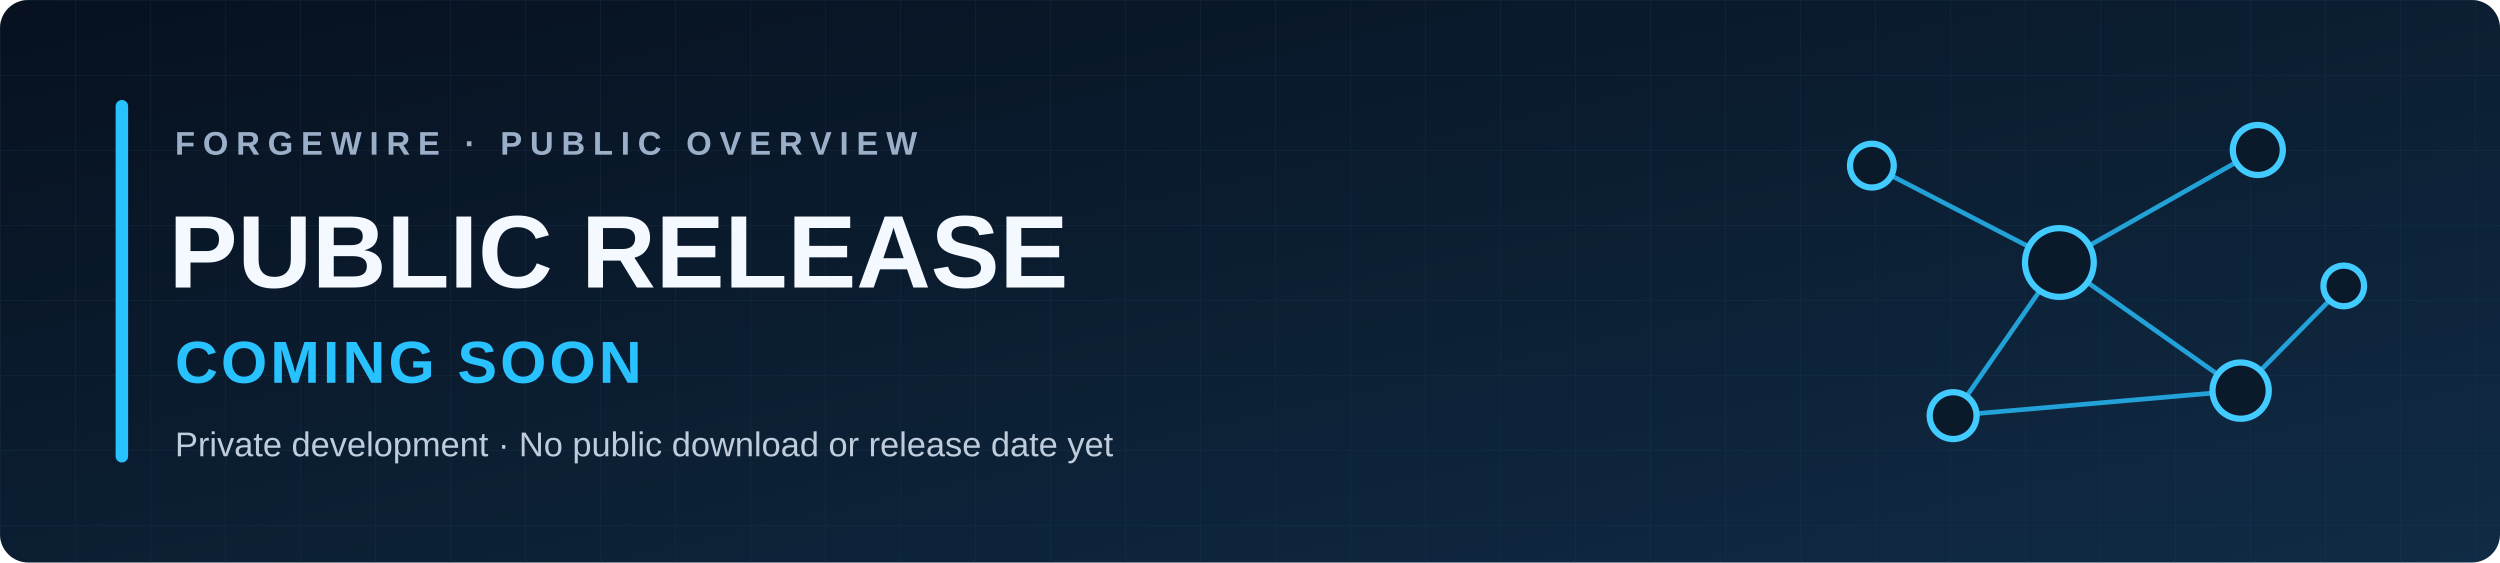
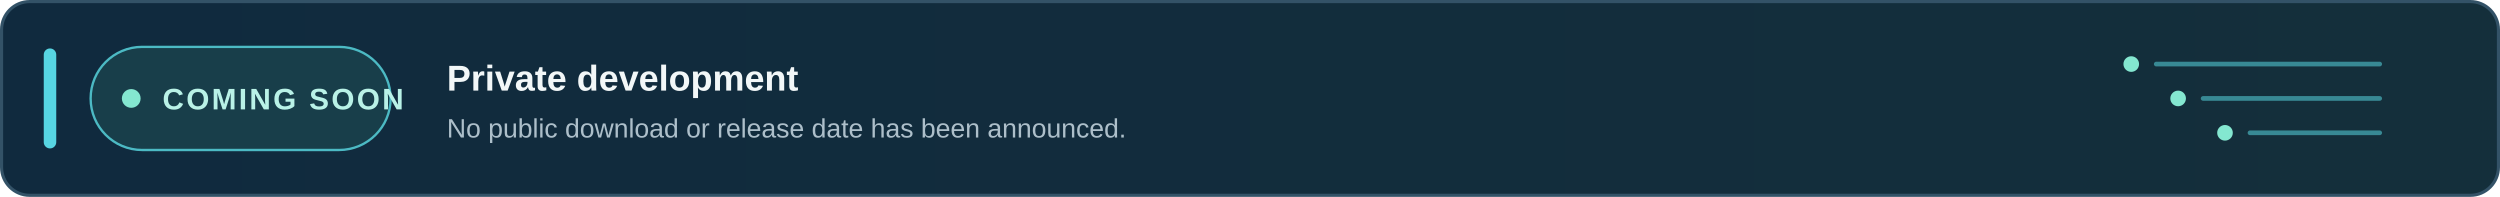
- <svg xmlns="http://www.w3.org/2000/svg" width="1600" height="360" viewBox="0 0 1600 360" role="img" aria-labelledby="title desc">
+ <svg xmlns="http://www.w3.org/2000/svg" width="1600" height="126" viewBox="0 0 1600 126" role="img" aria-labelledby="title desc">
  <defs>
-     <linearGradient id="bg" x1="0" y1="0" x2="1" y2="1">
-       <stop offset="0" stop-color="#07111f" />
-       <stop offset="1" stop-color="#102b45" />
+     <linearGradient id="bar" x1="0" y1="0" x2="1" y2="0">
+       <stop offset="0" stop-color="#102a3e" />
+       <stop offset="1" stop-color="#142f3b" />
    </linearGradient>
-     <pattern id="grid" width="48" height="48" patternUnits="userSpaceOnUse">
-       <path d="M48 0H0V48" fill="none" stroke="#23425e" stroke-opacity=".28" stroke-width="1" />
-     </pattern>
  </defs>
-   <rect width="1600" height="360" rx="18" fill="url(#bg)" />
-   <rect width="1600" height="360" rx="18" fill="url(#grid)" />
-   <rect x="74" y="64" width="8" height="232" rx="4" fill="#27c2ff" />
-   <text x="112" y="99" fill="#9bb0c8" font-family="Segoe UI, Arial, sans-serif" font-size="21" font-weight="700" letter-spacing="5">FORGEWIRE · PUBLIC OVERVIEW</text>
-   <text x="108" y="184" fill="#f4f8ff" font-family="Segoe UI, Arial, sans-serif" font-size="66" font-weight="750">PUBLIC RELEASE</text>
-   <text x="112" y="245" fill="#27c2ff" font-family="Segoe UI, Arial, sans-serif" font-size="38" font-weight="700" letter-spacing="2">COMING SOON</text>
-   <text x="112" y="292" fill="#bfccdb" font-family="Segoe UI, Arial, sans-serif" font-size="22">Private development · No public download or release date yet</text>
-   <g fill="none" stroke="#27c2ff" stroke-width="3" stroke-opacity=".8">
-     <path d="M1198 106 1318 168 1445 96M1318 168 1434 250 1500 183M1318 168 1250 266 1434 250" />
-   </g>
-   <g fill="#0a1a2b" stroke="#42cbff" stroke-width="4">
-     <circle cx="1198" cy="106" r="14" />
-     <circle cx="1318" cy="168" r="22" />
-     <circle cx="1445" cy="96" r="16" />
-     <circle cx="1434" cy="250" r="18" />
-     <circle cx="1500" cy="183" r="13" />
-     <circle cx="1250" cy="266" r="15" />
-   </g>
+   <rect x="1" y="1" width="1598" height="124" rx="18" fill="url(#bar)" stroke="#335267" stroke-width="2" />
+   <rect x="28" y="31" width="8" height="64" rx="4" fill="#57d5e2" />
+   <rect x="58" y="30" width="192" height="66" rx="33" fill="#183e4a" stroke="#4cbac4" stroke-width="1.5" />
+   <circle cx="84" cy="63" r="6" fill="#84e7d0" />
+   <text x="104" y="70" fill="#b9f2e7" font-family="Segoe UI,Arial,sans-serif" font-size="19" font-weight="750" letter-spacing="1.5">COMING SOON</text>
+   <text x="286" y="58" fill="#f2f7f8" font-family="Segoe UI,Arial,sans-serif" font-size="23" font-weight="650">Private development</text>
+   <text x="286" y="88" fill="#adbfca" font-family="Segoe UI,Arial,sans-serif" font-size="17">No public download or release date has been announced.</text>
+   <path d="M1380 41h143M1410 63h113M1440 85h83" stroke="#4cbac4" stroke-opacity=".65" stroke-width="3" stroke-linecap="round" />
+   <circle cx="1364" cy="41" r="5" fill="#84e7d0" />
+   <circle cx="1394" cy="63" r="5" fill="#84e7d0" />
+   <circle cx="1424" cy="85" r="5" fill="#84e7d0" />
</svg>
